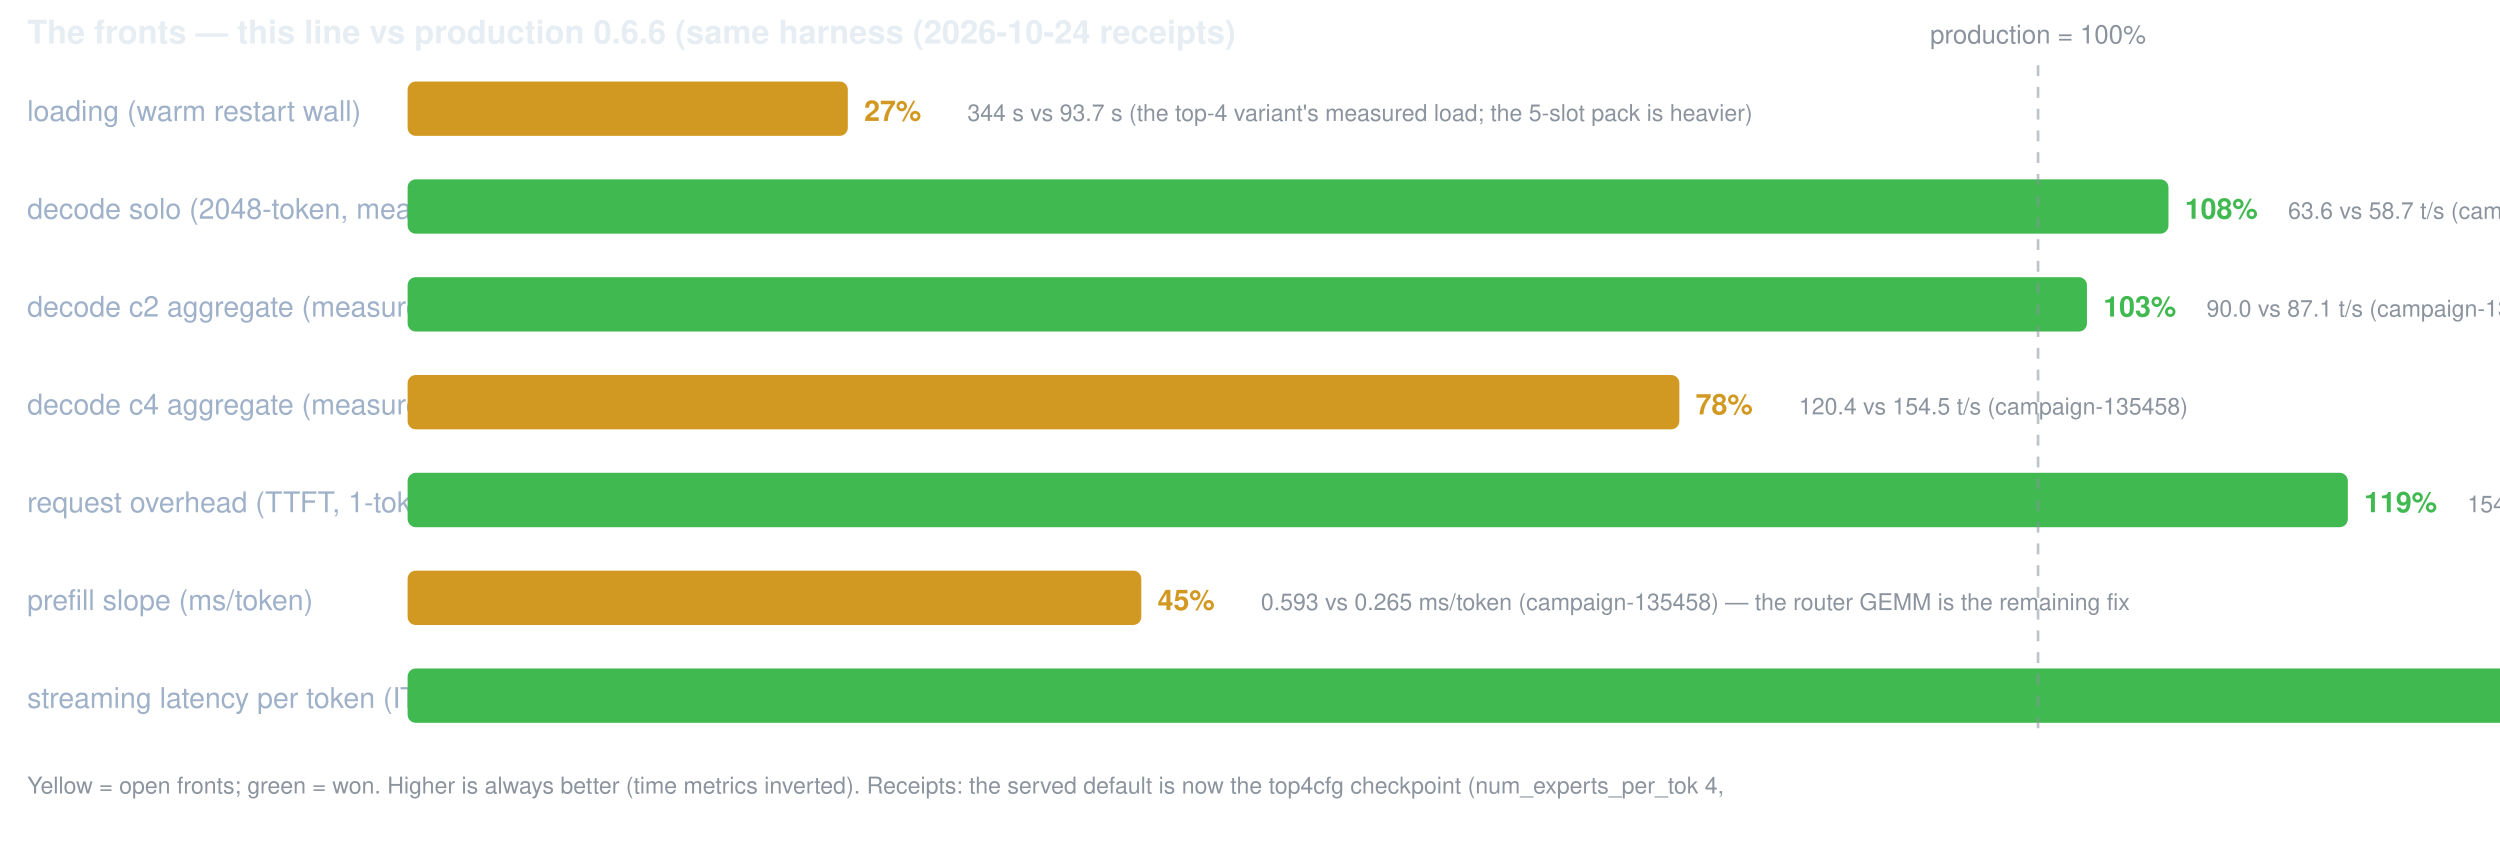
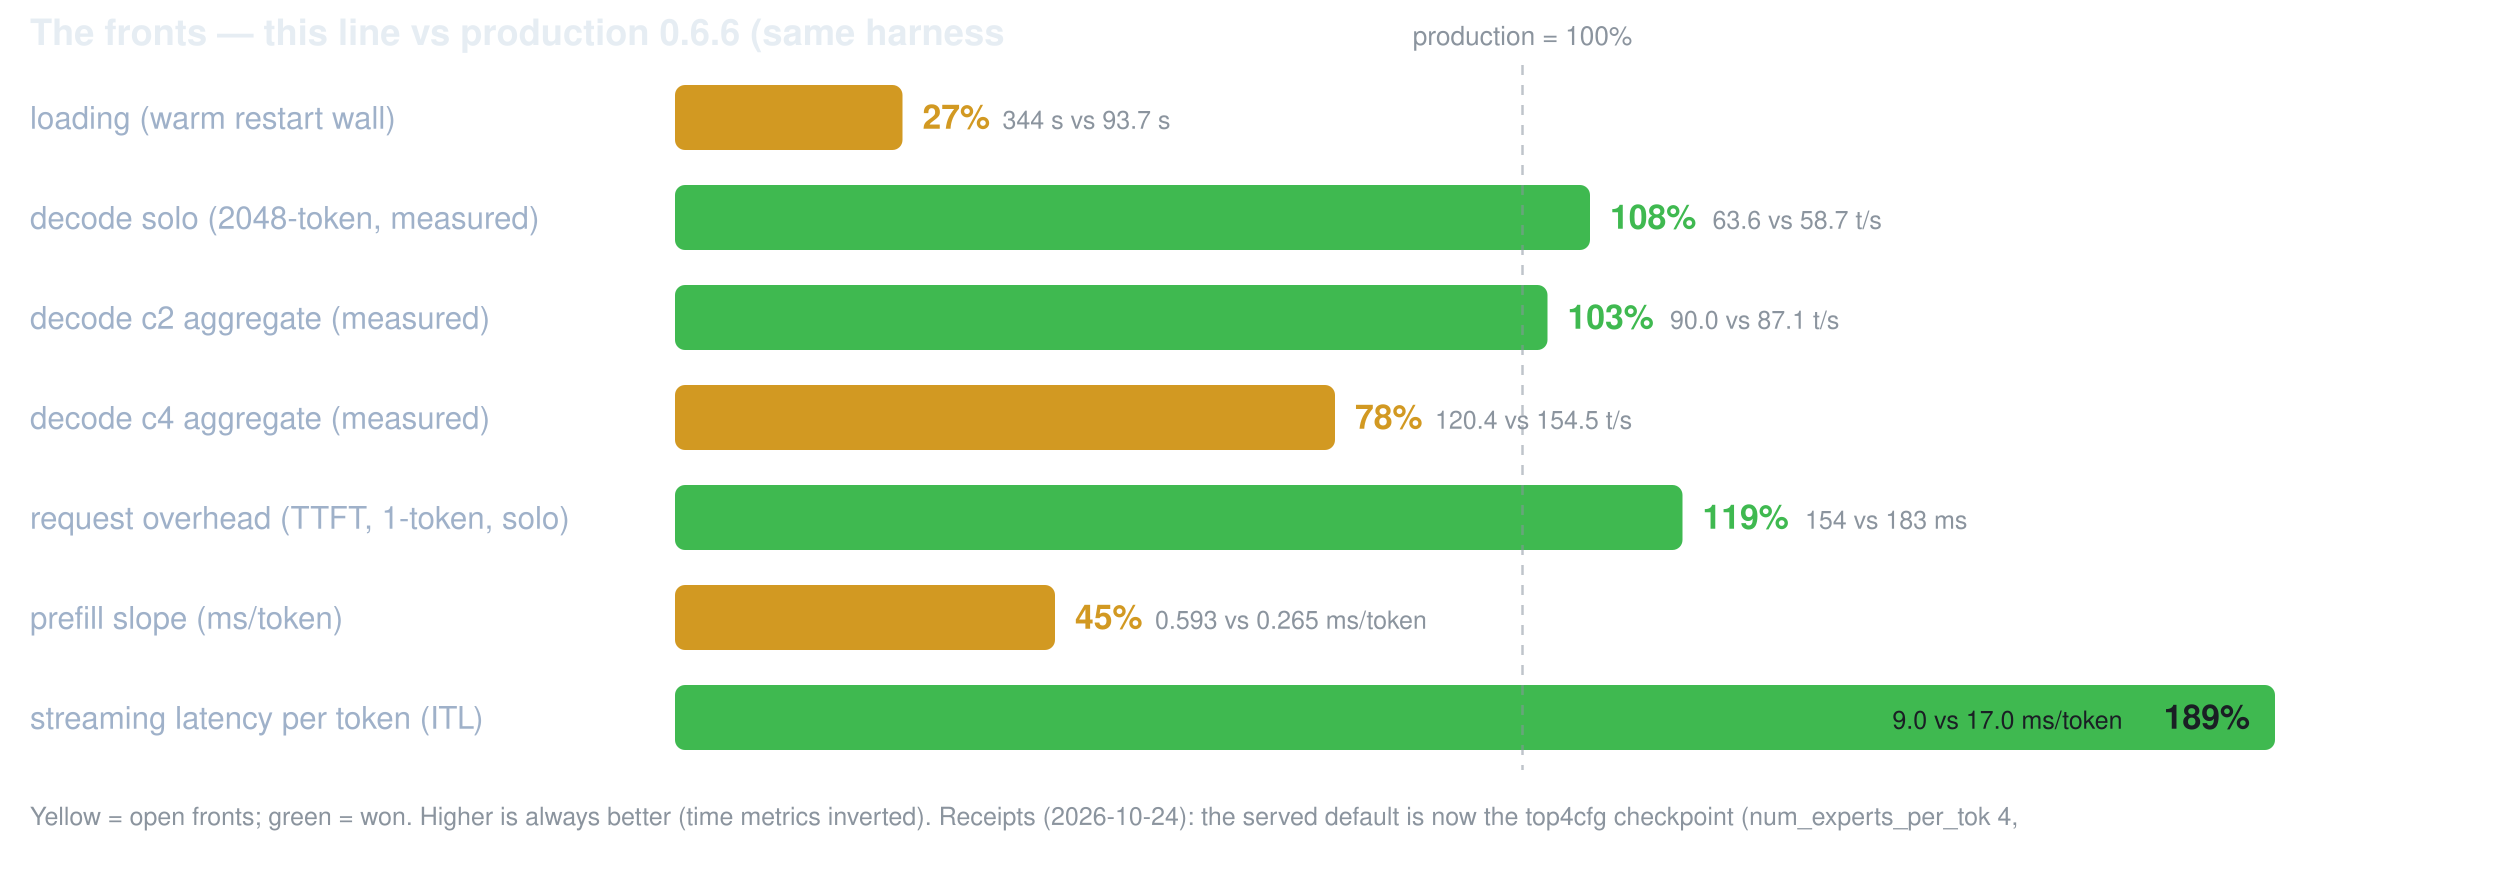
- <svg xmlns="http://www.w3.org/2000/svg" viewBox="0 0 920 310" width="920" height="310" font-family="ui-sans-serif, -apple-system, 'Segoe UI', Helvetica, Arial, sans-serif">
-   <text x="10" y="16" font-size="12" font-weight="600" fill="#e6edf3">The fronts — this line vs production 0.6.6 (same harness (2026-10-24 receipts)</text>
-   <text x="750" y="16" font-size="9.5" fill="#8b949e" text-anchor="middle">production = 100%</text>
-   <g font-size="10.5" fill="#9fb1c9">
-     <text x="10" y="44.5">loading (warm restart wall)</text>
-     <rect x="150" y="30" width="162" height="20" rx="3" fill="#d29922" />
-     <text x="318" y="44.5" font-weight="600" fill="#d29922">27%</text>
-     <text x="356" y="44.5" font-size="8.5" fill="#8b949e">344 s vs 93.7 s (the top-4 variant's measured load; the 5-slot pack is heavier)</text>
-     <text x="10" y="80.5">decode solo (2048-token, measured)</text>
-     <rect x="150" y="66" width="648" height="20" rx="3" fill="#3fb950" />
-     <text x="804" y="80.5" font-weight="600" fill="#3fb950">108%</text>
-     <text x="842" y="80.5" font-size="8.5" fill="#8b949e">63.6 vs 58.7 t/s (campaign-135458, Δ 0.2%) — CROSSED</text>
-     <text x="10" y="116.5">decode c2 aggregate (measured)</text>
-     <rect x="150" y="102" width="618" height="20" rx="3" fill="#3fb950" />
-     <text x="774" y="116.5" font-weight="600" fill="#3fb950">103%</text>
-     <text x="812" y="116.5" font-size="8.5" fill="#8b949e">90.0 vs 87.1 t/s (campaign-135458) — CROSSED</text>
-     <text x="10" y="152.5">decode c4 aggregate (measured)</text>
-     <rect x="150" y="138" width="468" height="20" rx="3" fill="#d29922" />
-     <text x="624" y="152.5" font-weight="600" fill="#d29922">78%</text>
-     <text x="662" y="152.5" font-size="8.5" fill="#8b949e">120.4 vs 154.5 t/s (campaign-135458)</text>
-     <text x="10" y="188.5">request overhead (TTFT, 1-token, solo)</text>
-     <rect x="150" y="174" width="714" height="20" rx="3" fill="#3fb950" />
-     <text x="870" y="188.5" font-weight="600" fill="#3fb950">119%</text>
-     <text x="908" y="188.5" font-size="8.5" fill="#8b949e">154 vs 183 ms (campaign-135458)</text>
-     <text x="10" y="224.5">prefill slope (ms/token)</text>
-     <rect x="150" y="210" width="270" height="20" rx="3" fill="#d29922" />
-     <text x="426" y="224.5" font-weight="600" fill="#d29922">45%</text>
-     <text x="464" y="224.5" font-size="8.5" fill="#8b949e">0.593 vs 0.265 ms/token (campaign-135458) — the router GEMM is the remaining fix</text>
-     <text x="10" y="260.5">streaming latency per token (ITL)</text>
-     <rect x="150" y="246" width="1134" height="20" rx="3" fill="#3fb950" />
-     <text x="1290" y="260.5" font-weight="600" fill="#3fb950">189%</text>
-     <text x="1328" y="260.5" font-size="8.5" fill="#8b949e">9.0 vs 17.0 ms/token (43.4 ms chunks ÷ 4.8 tokens; campaign-135458)</text>
+ <svg xmlns="http://www.w3.org/2000/svg" viewBox="0 0 1000 350" width="1000" height="350" font-family="ui-sans-serif, -apple-system, 'Segoe UI', Helvetica, Arial, sans-serif">
+   <text x="12" y="18" font-size="14.5" font-weight="700" fill="#e6edf3">The fronts — this line vs production 0.6.6 (same harness</text>
+   <text x="609" y="18" font-size="10.5" fill="#8b949e" text-anchor="middle">production = 100%</text>
+   <g>
+     <text x="12" y="51.5" font-size="12.5" fill="#9fb1c9">loading (warm restart wall)</text>
+     <rect x="270" y="34" width="91" height="26" rx="4" fill="#d29922" />
+     <text x="369" y="51.5" font-size="13.5" font-weight="700" fill="#d29922">27%</text>
+     <text x="401" y="51.5" font-size="10" fill="#8b949e">344 s vs 93.7 s</text>
+     <text x="12" y="91.5" font-size="12.5" fill="#9fb1c9">decode solo (2048-token, measured)</text>
+     <rect x="270" y="74" width="366" height="26" rx="4" fill="#3fb950" />
+     <text x="644" y="91.5" font-size="13.5" font-weight="700" fill="#3fb950">108%</text>
+     <text x="685" y="91.5" font-size="10" fill="#8b949e">63.6 vs 58.7 t/s</text>
+     <text x="12" y="131.5" font-size="12.5" fill="#9fb1c9">decode c2 aggregate (measured)</text>
+     <rect x="270" y="114" width="349" height="26" rx="4" fill="#3fb950" />
+     <text x="627" y="131.5" font-size="13.5" font-weight="700" fill="#3fb950">103%</text>
+     <text x="668" y="131.5" font-size="10" fill="#8b949e">90.0 vs 87.1 t/s</text>
+     <text x="12" y="171.5" font-size="12.5" fill="#9fb1c9">decode c4 aggregate (measured)</text>
+     <rect x="270" y="154" width="264" height="26" rx="4" fill="#d29922" />
+     <text x="542" y="171.5" font-size="13.5" font-weight="700" fill="#d29922">78%</text>
+     <text x="574" y="171.5" font-size="10" fill="#8b949e">120.4 vs 154.5 t/s</text>
+     <text x="12" y="211.5" font-size="12.5" fill="#9fb1c9">request overhead (TTFT, 1-token, solo)</text>
+     <rect x="270" y="194" width="403" height="26" rx="4" fill="#3fb950" />
+     <text x="681" y="211.5" font-size="13.5" font-weight="700" fill="#3fb950">119%</text>
+     <text x="722" y="211.5" font-size="10" fill="#8b949e">154 vs 183 ms</text>
+     <text x="12" y="251.5" font-size="12.5" fill="#9fb1c9">prefill slope (ms/token)</text>
+     <rect x="270" y="234" width="152" height="26" rx="4" fill="#d29922" />
+     <text x="430" y="251.5" font-size="13.5" font-weight="700" fill="#d29922">45%</text>
+     <text x="462" y="251.5" font-size="10" fill="#8b949e">0.593 vs 0.265 ms/token</text>
+     <text x="12" y="291.5" font-size="12.5" fill="#9fb1c9">streaming latency per token (ITL)</text>
+     <rect x="270" y="274" width="640" height="26" rx="4" fill="#3fb950" />
+     <text x="900" y="291.5" font-size="13.5" font-weight="700" fill="#1a1f24" text-anchor="end">189%</text>
+     <text x="849" y="291.5" font-size="10" fill="#1a1f24" text-anchor="end">9.0 vs 17.0 ms/token</text>
  </g>
-   <line x1="750" y1="24" x2="750" y2="272" stroke="#8b949e" stroke-opacity="0.55" stroke-dasharray="4 4" />
-   <text x="10" y="292" font-size="8.5" fill="#8b949e">Yellow = open fronts; green = won. Higher is always better (time metrics inverted). Receipts: the served default is now the top4cfg checkpoint (num_experts_per_tok 4,</text>
+   <line x1="609" y1="26" x2="609" y2="308" stroke="#8b949e" stroke-opacity="0.55" stroke-dasharray="4 4" />
+   <text x="12" y="330" font-size="10" fill="#8b949e">Yellow = open fronts; green = won. Higher is always better (time metrics inverted). Receipts (2026-10-24): the served default is now the top4cfg checkpoint (num_experts_per_tok 4,</text>
</svg>
